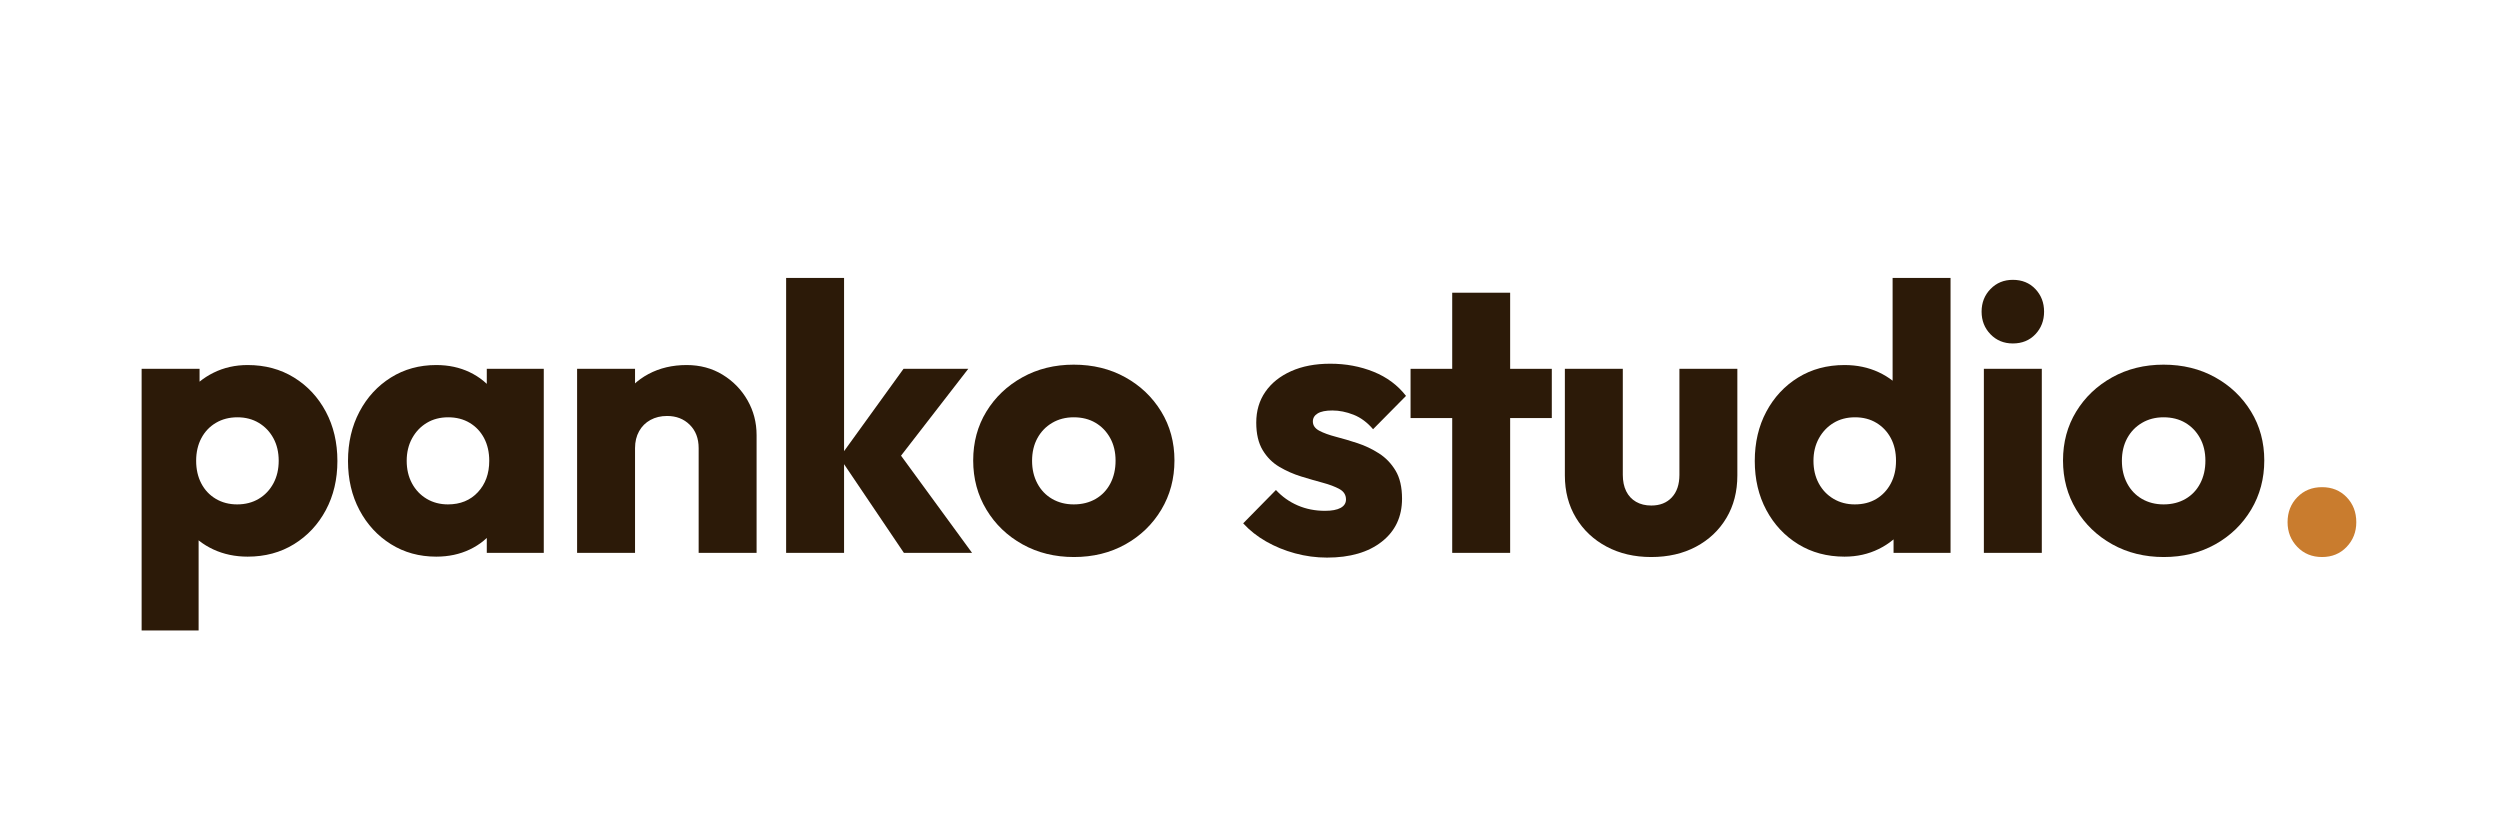
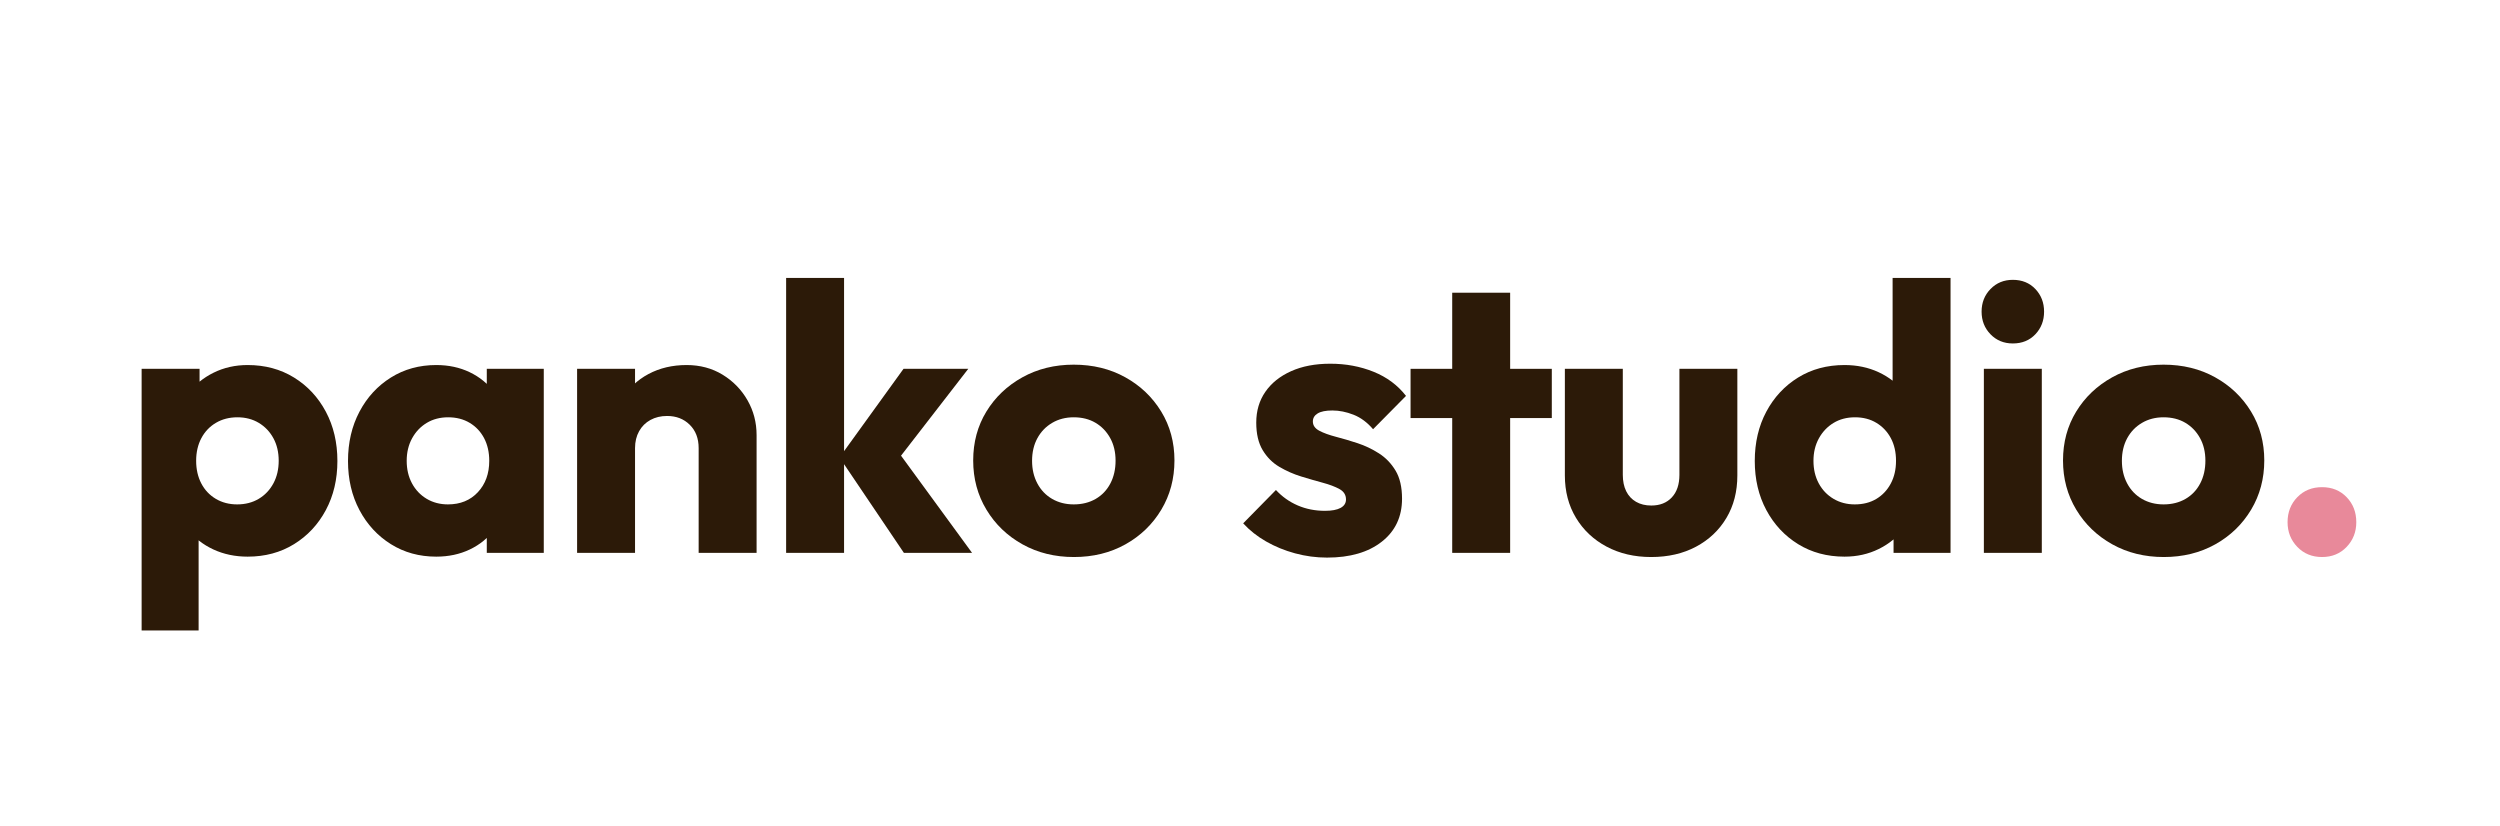
<svg xmlns="http://www.w3.org/2000/svg" viewBox="0 0 6602 2180" role="img" aria-label="panko studio">
  <g transform="translate(320, 1460) scale(1, -1)">
    <g transform="translate(0.0, 0)">
      <path fill="#2C1A08" d="M334 -10Q284.5 -10 243.5 9.0Q202.5 28 176.75 61.5Q151 95 147 138V343Q151 386 177.0 420.75Q203 455.5 243.949 475.75Q284.899 496 334 496Q403 496 456.5 463.0Q510 430 540.5 372.75Q571 315.5 571 242.5Q571 170 540.5 113.0Q510 56 456.5 23.0Q403 -10 334 -10ZM54 -205V486H207V361.231L181.5 243L204.5 125V-205ZM306.284 128Q338.688 128 363.344 142.75Q388 157.5 402.0 183.534Q416 209.568 416 243.185Q416 277 402.0 302.75Q388 328.5 363.466 343.25Q338.932 358 306.966 358Q275 358 250.254 343.409Q225.507 328.819 211.754 302.923Q198 277.027 198 243.066Q198 209.5 211.5 183.5Q225 157.5 249.75 142.75Q274.5 128 306.284 128Z" />
    </g>
    <g transform="translate(575.0, 0)">
      <path fill="#2C1A08" d="M257 -10Q190 -10 137.25 23.0Q84.5 56 54.25 113.0Q24 170 24 242.5Q24 315.5 54.25 372.75Q84.5 430 137.25 463.0Q190 496 257 496Q306 496 345.5 477.0Q385 458 409.75 424.5Q434.5 391 438 348V138Q434.5 95 410.0 61.5Q385.5 28 345.75 9.0Q306 -10 257 -10ZM288 128Q337 128 367.0 160.25Q397 192.5 397 243Q397 277 383.5 302.75Q370 328.5 345.5 343.25Q321 358 288.5 358Q256.5 358 232.0 343.25Q207.5 328.5 193.25 302.5Q179 276.5 179 243Q179 209.5 193.0 183.5Q207 157.5 231.75 142.75Q256.5 128 288 128ZM390.5 0V130.5L413.5 249L390.5 366.5V486H541V0Z" />
    </g>
    <g transform="translate(1150.0, 0)">
      <path fill="#2C1A08" d="M375 0V276.5Q375 315 351.5 338.25Q328 361.5 291.622 361.5Q266.872 361.5 247.686 351.0Q228.5 340.5 217.75 321.25Q207 302 207 276.5L147.5 305.5Q147.5 363 172.75 405.75Q198 448.5 242.448 472.25Q286.896 496 343.198 496Q396.5 496 438.25 470.5Q480 445 504.0 403.0Q528 361 528 311V0ZM54 0V486H207V0Z" />
    </g>
    <g transform="translate(1702.0, 0)">
      <path fill="#2C1A08" d="M365 0 195 252 364 486H535L331 222.5L336 286L545 0ZM54 0V726H207V0Z" />
    </g>
    <g transform="translate(2228.0, 0)">
      <path fill="#2C1A08" d="M288 -11Q212.5 -11 152.25 22.5Q92 56 57.0 114.0Q22 172 22 244Q22 316 56.75 373.0Q91.5 430 151.75 463.5Q212 497 287.5 497Q363.5 497 423.5 463.75Q483.5 430.5 518.5 373.25Q553.5 316 553.5 244Q553.5 172 518.75 114.0Q484 56 424.0 22.5Q364 -11 288 -11ZM287.5 128Q320.5 128 345.5 142.5Q370.5 157 384.25 183.25Q398 209.5 398 243.5Q398 277.5 383.75 303.25Q369.5 329 345.0 343.5Q320.5 358 287.5 358Q255.5 358 230.5 343.25Q205.5 328.5 191.5 302.75Q177.5 277 177.5 243Q177.5 209.5 191.5 183.25Q205.5 157 230.5 142.5Q255.5 128 287.5 128Z" />
    </g>
    <g transform="translate(2784.0, 0)">
      <path fill="#2C1A08" d="" />
    </g>
    <g transform="translate(2954.0, 0)">
      <path fill="#2C1A08" d="M230.5 -12.5Q187.5 -12.5 146.0 -1.25Q104.5 10 69.25 30.25Q34 50.5 9 78L95.5 166Q120 139.5 153.0 125.25Q186 111 225 111Q252 111 266.25 118.75Q280.5 126.5 280.5 141Q280.5 159 263.25 168.5Q246 178 219.0 185.25Q192 192.5 162.0 201.75Q132 211 104.75 227.0Q77.5 243 60.5 271.25Q43.5 299.5 43.5 344Q43.5 390.5 67.5 425.25Q91.5 460 135.5 479.75Q179.5 499.5 239 499.5Q300.5 499.5 353.25 478.25Q406 457 439 414.5L352 326.5Q329 353.5 300.5 364.75Q272 376 244.5 376Q218.5 376 205.75 368.25Q193 360.5 193 347Q193 331.5 210.0 322.5Q227 313.5 254.0 306.5Q281 299.5 310.75 289.75Q340.5 280 367.5 262.75Q394.5 245.5 411.5 217.0Q428.5 188.5 428.5 143Q428.5 71.5 375.0 29.5Q321.5 -12.5 230.5 -12.5Z" />
    </g>
    <g transform="translate(3392.0, 0)">
      <path fill="#2C1A08" d="M123 0V687H276V0ZM13 356V486H386V356Z" />
    </g>
    <g transform="translate(3771.0, 0)">
      <path fill="#2C1A08" d="M269.5 -11Q203.198 -11 151.599 16.5Q100 44 70.75 92.673Q41.5 141.346 41.5 204.393V486H194.5V206Q194.5 180.923 203.438 162.804Q212.375 144.686 229.428 134.843Q246.481 125 269.664 125Q304 125 324.0 146.53Q344 168.06 344 206V486H497V204.5Q497 140.5 468.0 92.0Q439 43.5 387.784 16.25Q336.568 -11 269.5 -11Z" />
    </g>
    <g transform="translate(4290.0, 0)">
      <path fill="#2C1A08" d="M261 -10Q192 -10 138.526 22.987Q85.052 55.974 54.526 112.987Q24 170 24 242.606Q24 315.728 54.5 372.864Q85 430 138.404 463.0Q191.808 496 261 496Q310.5 496 351.25 477.0Q392 458 418.25 424.5Q444.5 391 448 348V143Q444.5 100 418.5 65.25Q392.5 30.5 351.5 10.25Q310.5 -10 261 -10ZM288 128Q321 128 345.193 142.582Q369.386 157.164 383.193 183.082Q397 209 397 243Q397 277.193 383.395 302.8Q369.79 328.406 345.395 343.203Q321 358 288.75 358Q256.5 358 232.039 343.159Q207.577 328.318 193.289 302.384Q179 276.45 179 243Q179 209.5 192.959 183.52Q206.919 157.54 231.828 142.77Q256.736 128 288 128ZM541 0H390.5V130.5L413.5 249L388 366.5V726H541Z" />
    </g>
    <g transform="translate(4865.0, 0)">
      <path fill="#2C1A08" d="M54 0V486H207V0ZM130.5 553Q95 553 71.5 577.25Q48 601.5 48 637Q48 672.5 71.5 696.75Q95 721 130.5 721Q167 721 190.0 696.75Q213 672.5 213 637Q213 601.5 190.0 577.25Q167 553 130.5 553Z" />
    </g>
    <g transform="translate(5106.0, 0)">
      <path fill="#2C1A08" d="M288 -11Q212.5 -11 152.25 22.5Q92 56 57.0 114.0Q22 172 22 244Q22 316 56.75 373.0Q91.5 430 151.75 463.5Q212 497 287.5 497Q363.5 497 423.5 463.75Q483.5 430.5 518.5 373.25Q553.5 316 553.5 244Q553.5 172 518.75 114.0Q484 56 424.0 22.5Q364 -11 288 -11ZM287.5 128Q320.5 128 345.5 142.5Q370.5 157 384.25 183.25Q398 209.5 398 243.5Q398 277.5 383.75 303.25Q369.5 329 345.0 343.5Q320.5 358 287.5 358Q255.5 358 230.5 343.25Q205.5 328.5 191.5 302.75Q177.5 277 177.5 243Q177.5 209.5 191.5 183.25Q205.5 157 230.5 142.5Q255.5 128 287.5 128Z" />
    </g>
    <g transform="translate(5662.0, 0)">
-       <path fill="#C97C2E" d="M150 -11Q110.5 -11 84.75 15.75Q59 42.5 59 81Q59 120.588 84.75 147.044Q110.5 173.5 150 173.5Q189.5 173.5 215.0 147.044Q240.5 120.588 240.5 81Q240.5 42.5 215.0 15.75Q189.5 -11 150 -11Z" />
+       <path fill="#E8899A" d="M150 -11Q110.5 -11 84.75 15.75Q59 42.5 59 81Q59 120.588 84.75 147.044Q110.5 173.5 150 173.5Q189.5 173.5 215.0 147.044Q240.5 120.588 240.5 81Q240.5 42.5 215.0 15.75Q189.5 -11 150 -11Z" />
    </g>
  </g>
</svg>
